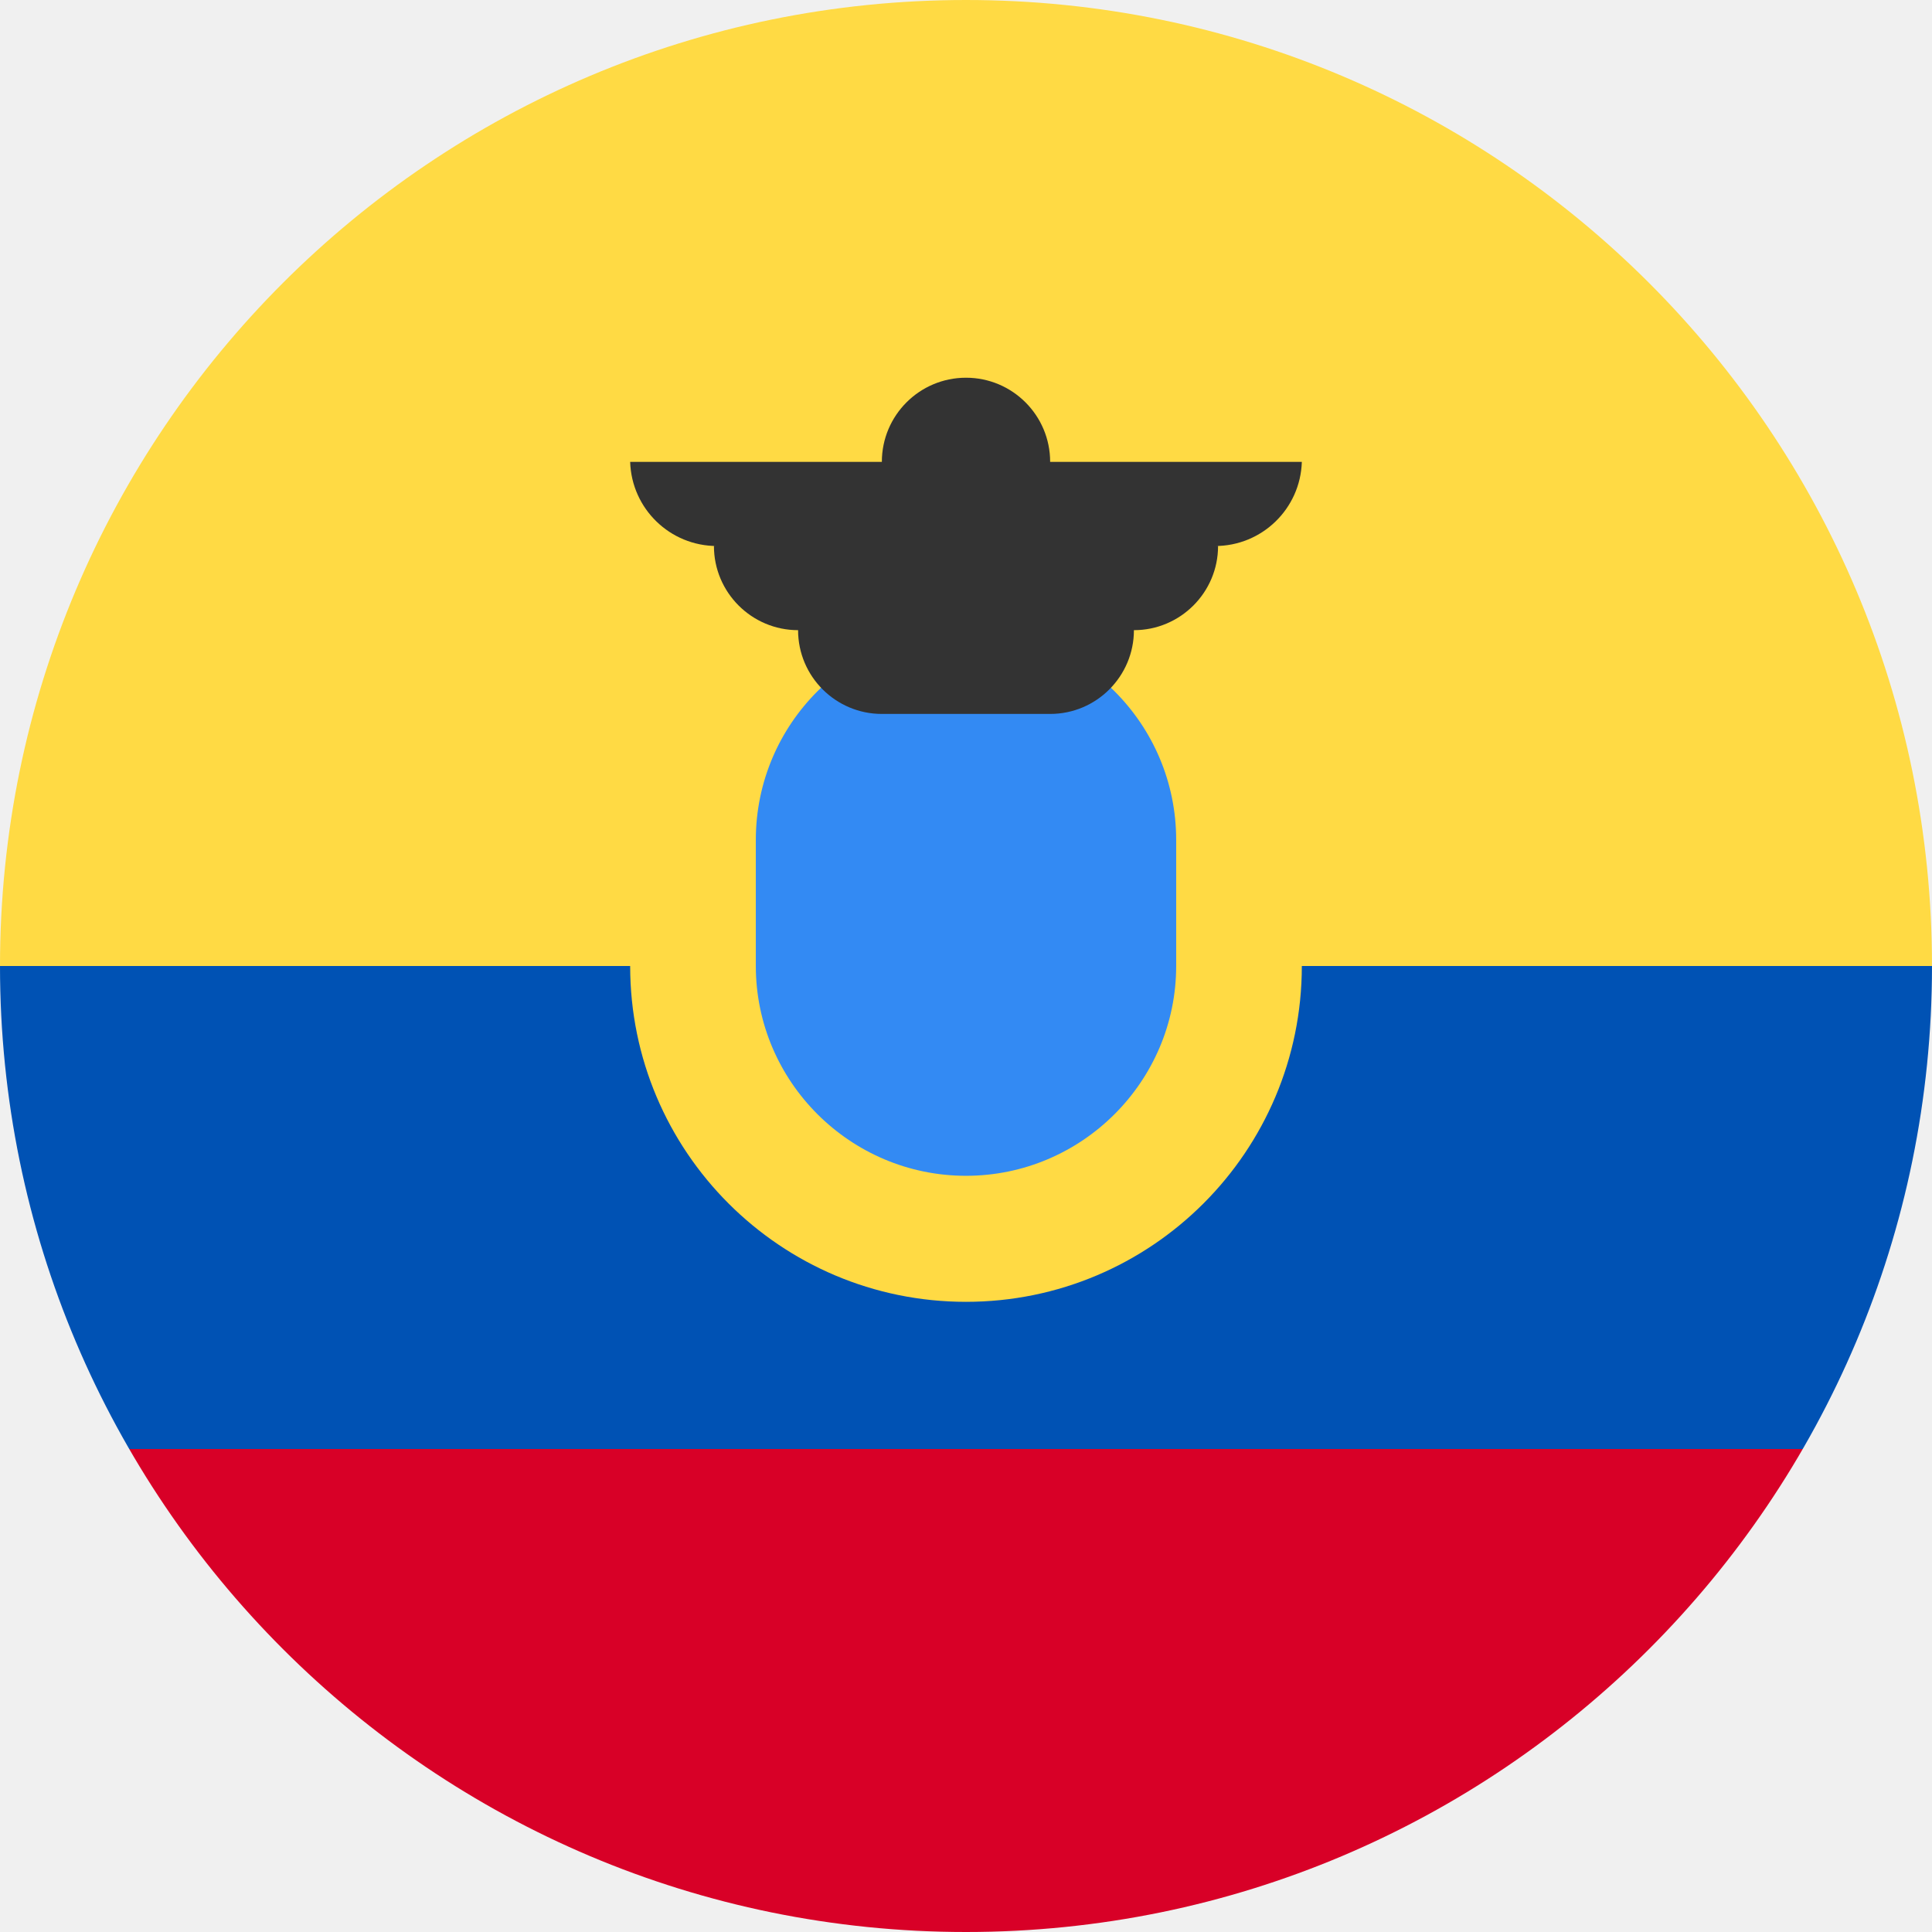
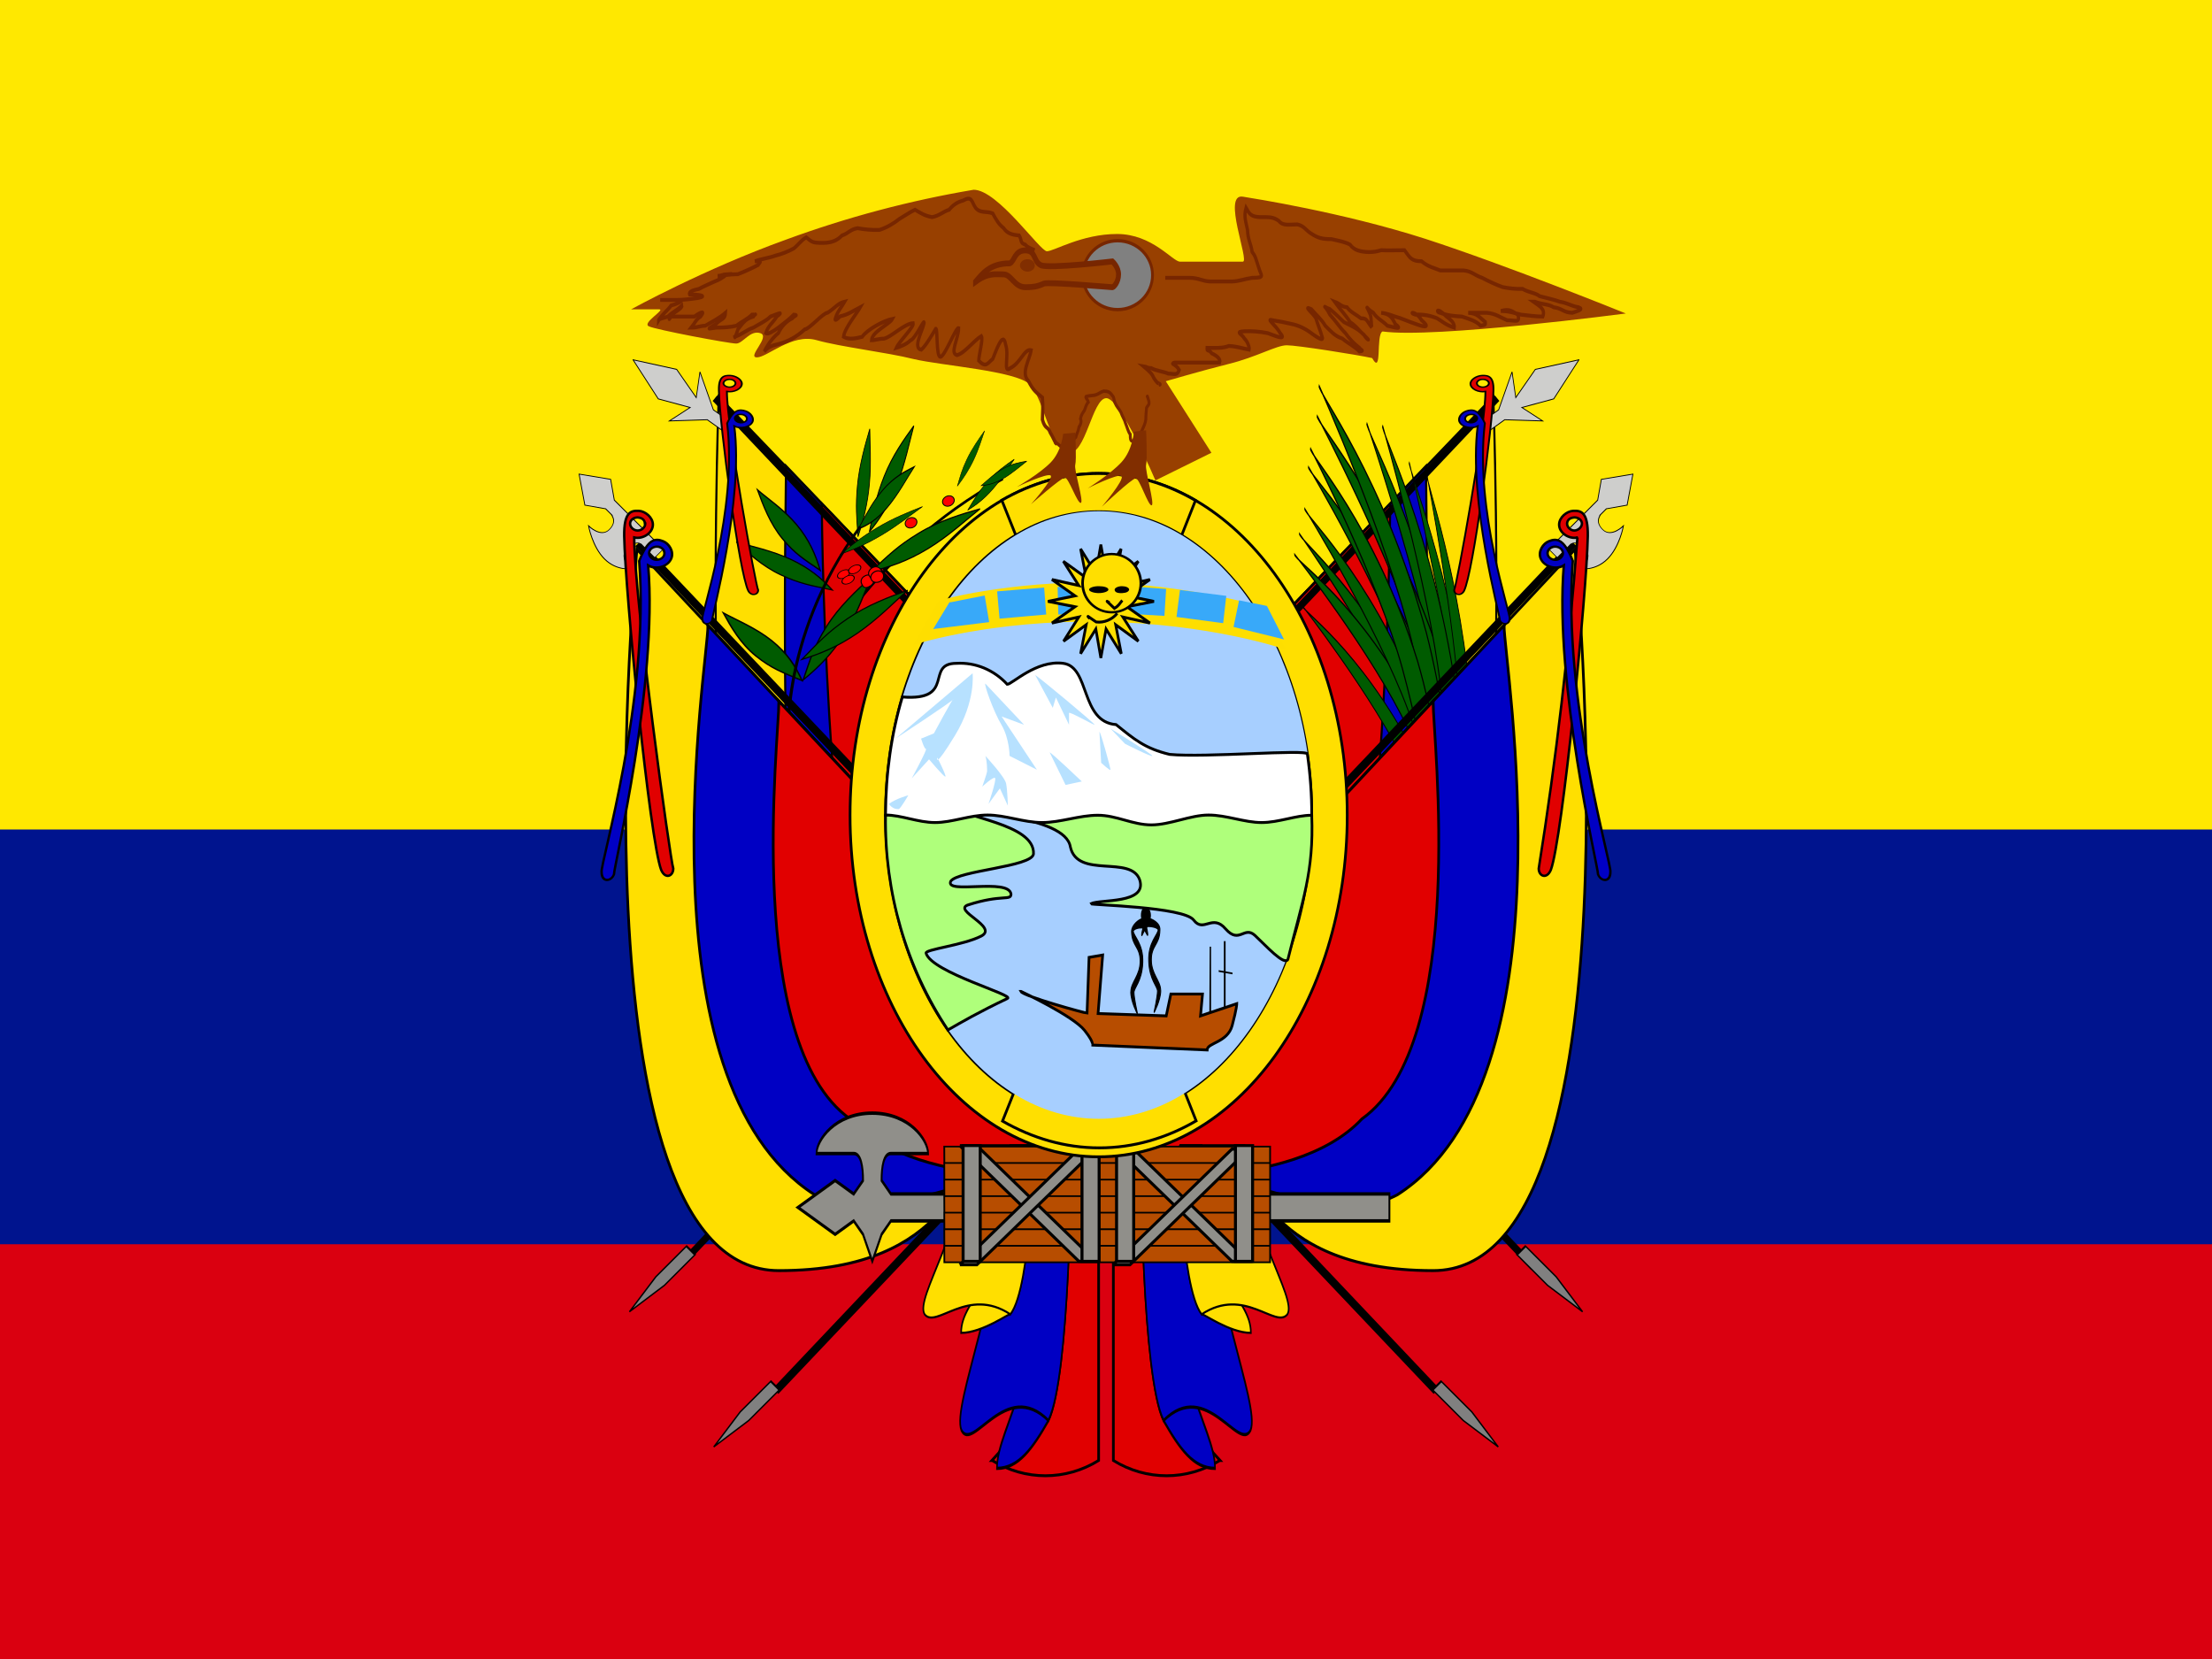
- <svg xmlns="http://www.w3.org/2000/svg" width="512" height="512" viewBox="0 0 512 512">
-   <mask id="a">
-     <circle cx="256" cy="256" r="256" fill="#fff" />
-   </mask>
-   <g mask="url(#a)">
-     <path fill="#d80027" d="m0 384 254.7-32.7L512 383.9V512H0z" />
-     <path fill="#0052b4" d="m0 256 255-27 257 27v128H0z" />
-     <path fill="#ffda44" d="M0 0h512v256H0z" />
-     <circle cx="256" cy="256" r="89" fill="#ffda44" />
-     <path fill="#338af3" d="M256 311.6c-30.7 0-55.7-25-55.7-55.6v-33.4a55.7 55.7 0 0 1 111.4 0V256c0 30.6-25 55.6-55.7 55.6z" />
-     <path fill="#333" d="M345 122.4h-66.7a22.3 22.3 0 0 0-44.6 0H167a23 23 0 0 0 23 22.3h-.8c0 12.3 10 22.3 22.3 22.3 0 12.3 10 22.2 22.2 22.2h44.6c12.3 0 22.2-10 22.2-22.2 12.3 0 22.3-10 22.3-22.3h-.8a23 23 0 0 0 23-22.3z" />
+ <svg xmlns="http://www.w3.org/2000/svg" id="flag-icons-ec" viewBox="0 0 640 480">
+   <g fill-rule="evenodd" stroke-width="1pt">
+     <path fill="#ffe800" d="M0 0h640v480H0z" />
+     <path fill="#00148e" d="M0 240h640v240H0z" />
+     <path fill="#da0010" d="M0 360h640v120H0z" />
  </g>
+   <g fill-rule="evenodd">
+     <path d="M269.6 290.8 197 367.3l-1.2-1.6 72.4-76.5 1.2 1.6zm50.4 12.5-94.8 100-1.6-1.6 94.7-100z" />
+     <path fill="gray" stroke="#000" stroke-width="4.1" d="M478.4 60.2v88.6l17.7 88.6 17.7-88.6V60.2z" transform="matrix(-.07 -.07 -.1 .1 265 429.6)" />
+     <path fill="gray" stroke="#000" stroke-width="4.1" d="M478.4 60.2v88.6l17.7 88.6 17.7-88.6V60.2z" transform="matrix(-.07 -.07 -.1 .1 240.6 390.5)" />
+   </g>
+   <path fill="#ffdf00" fill-rule="evenodd" stroke="#000" stroke-width="1pt" d="M301.2 272.8s-17.7 336.6 53.1 336.6S460.6 574 460.6 574l-.8-185z" transform="matrix(.45 0 0 .64 72.4 -59.8)" />
+   <path fill="#0000c4" fill-rule="evenodd" stroke="#000" stroke-width="1pt" d="M344.5 304.2c0 17.7-7.9 269.8 27.5 269.8s88.6-17.7 88.6-17.7l-.8-167.3z" transform="matrix(.45 0 0 .64 72.4 -59.8)" />
+   <path fill="#e10000" fill-rule="evenodd" stroke="#000" stroke-width="1pt" d="M367.5 321.2c0 17.7 4.5 217.4 40 217.4h53.1l-.8-149.6z" transform="matrix(.45 0 0 .64 72.4 -59.8)" />
+   <path fill-rule="evenodd" d="m206.2 116 72.4 76.5 1.3-1.6-72.4-76.5z" />
+   <path fill="#ffdf00" fill-rule="evenodd" stroke="#000" stroke-width="1pt" d="M301.2 272.8S265.8 609.4 372 609.4c88.5 0 88.5-53.1 106.2-53.1l-17.7-124z" transform="matrix(.58 0 0 .62 9.6 -10.2)" />
+   <g stroke="#000">
+     <path fill="none" stroke-width="2.3" d="M269.6 155.2c1.1 0 28.3-94 119-147.2" transform="matrix(.4 -.03 -.05 .35 135.1 147.4)" />
+     <path fill="#005b00" fill-rule="evenodd" stroke-width="1pt" d="M421.4-20.3c0 18.1-4.6 31.7-11.4 45.3-5.6-18.1-9-27.2-9-45.3s6.8-35.1 12.4-48.7c2.3 12.4 8 30.5 8 48.7z" transform="matrix(.14 -.22 .3 .14 175.9 257.4)" />
+     <path fill="red" fill-rule="evenodd" stroke-width="1pt" d="M454.2-169.3c0 4-3.8 7.4-8.5 7.4s-8.5-3.3-8.5-7.4 3.8-7.3 8.5-7.3 8.5 3.3 8.5 7.3z" transform="matrix(.18 -.1 .1 .17 177.6 256.7)" />
+     <path fill="#005b00" fill-rule="evenodd" stroke-width="1pt" d="M421.4-20.3c0 18.1-4.6 31.7-11.4 45.3-5.6-18.1-9-27.2-9-45.3s6.8-35.1 12.4-48.7c2.3 12.4 8 30.5 8 48.7z" transform="matrix(.18 .12 -.13 .33 181 96.4)" />
+     <path fill="#005b00" fill-rule="evenodd" stroke-width="1pt" d="M421.4-20.3c0 18.1-4.6 31.7-11.4 45.3-5.6-18.1-9-27.2-9-45.3s6.8-35.1 12.4-48.7c2.3 12.4 8 30.5 8 48.7z" transform="matrix(.17 -.03 -.03 .33 179.3 159.3)" />
+     <path fill="#005b00" fill-rule="evenodd" stroke-width="1pt" d="M421.4-20.3c0 18.1-4.6 31.7-11.4 45.3-5.6-18.1-9-27.2-9-45.3s6.8-35.1 12.4-48.7c2.3 12.4 8 30.5 8 48.7z" transform="matrix(.06 .25 -.17 .2 228 45.5)" />
+     <path fill="#005b00" fill-rule="evenodd" stroke-width="1pt" d="M421.4-20.3c0 18.1-4.6 31.7-11.4 45.3-5.6-18.1-9-27.2-9-45.3s6.8-35.1 12.4-48.7c2.3 12.4 8 30.5 8 48.7z" transform="matrix(.2 -.2 .2 .24 150.3 241)" />
+     <path fill="#005b00" fill-rule="evenodd" stroke-width="1pt" d="M421.4-20.3c0 18.1-4.6 31.7-11.4 45.3-5.6-18.1-9-27.2-9-45.3s6.8-35.1 12.4-48.7c2.3 12.4 8 30.5 8 48.7z" transform="matrix(.22 -.22 .25 .2 135.6 282.1)" />
+     <path fill="#005b00" fill-rule="evenodd" stroke-width="1pt" d="M421.4-20.3c0 18.1-4.6 31.7-11.4 45.3-5.6-18.1-9-27.2-9-45.3s6.8-35.1 12.4-48.7c2.3 12.4 8 30.5 8 48.7z" transform="matrix(.26 .1 -.2 .32 130.8 147.7)" />
+     <path fill="#005b00" fill-rule="evenodd" stroke-width="1pt" d="M421.4-20.3c0 18.1-4.6 31.7-11.4 45.3-5.6-18.1-9-27.2-9-45.3s6.8-35.1 12.4-48.7c2.3 12.4 8 30.5 8 48.7z" transform="matrix(.15 .2 -.32 .22 178.5 103.3)" />
+     <path fill="#005b00" fill-rule="evenodd" stroke-width="1pt" d="M421.4-20.3c0 18.1-4.6 31.7-11.4 45.3-5.6-18.1-9-27.2-9-45.3s6.8-35.1 12.4-48.7c2.3 12.4 8 30.5 8 48.7z" transform="matrix(.08 .1 -.14 .16 250.7 102.6)" />
+     <path fill="#005b00" fill-rule="evenodd" stroke-width="1pt" d="M421.4-20.3c0 18.1-4.6 31.7-11.4 45.3-5.6-18.1-9-27.2-9-45.3s6.8-35.1 12.4-48.7c2.3 12.4 8 30.5 8 48.7z" transform="matrix(.1 0 -.08 .17 238 136.4)" />
+     <path fill="#005b00" fill-rule="evenodd" stroke-width="1pt" d="M421.4-20.3c0 18.1-4.6 31.7-11.4 45.3-5.6-18.1-9-27.2-9-45.3s6.8-35.1 12.4-48.7c2.3 12.4 8 30.5 8 48.7z" transform="matrix(0 .14 -.14 .08 287.4 81.1)" />
+     <path fill="#005b00" fill-rule="evenodd" stroke-width="1pt" d="M421.4-20.3c0 18.1-4.6 31.7-11.4 45.3-5.6-18.1-9-27.2-9-45.3s6.8-35.1 12.4-48.7c2.3 12.4 8 30.5 8 48.7z" transform="matrix(.07 .1 -.25 .15 220.7 115.6)" />
+     <path fill="#005b00" fill-rule="evenodd" stroke-width="1pt" d="M421.4-20.3c0 18.1-4.6 31.7-11.4 45.3-5.6-18.1-9-27.2-9-45.3s6.8-35.1 12.4-48.7c2.3 12.4 8 30.5 8 48.7z" transform="matrix(.13 .22 -.33 .2 207 70.1)" />
+     <path fill="none" stroke-width="2.4" d="M269.6 155.2c1.1 0 28.3-94 119-147.2" transform="matrix(.35 -.2 .14 .28 111.8 227.8)" />
+     <path fill="red" fill-rule="evenodd" stroke-width="1pt" d="M454.2-169.3c0 4-3.8 7.4-8.5 7.4s-8.5-3.3-8.5-7.4 3.8-7.3 8.5-7.3 8.5 3.3 8.5 7.3z" transform="matrix(.18 -.1 .1 .17 200.3 224.6)" />
+     <path fill="red" fill-rule="evenodd" stroke-width="1pt" d="M454.2-169.3c0 4-3.8 7.4-8.5 7.4s-8.5-3.3-8.5-7.4 3.8-7.3 8.5-7.3 8.5 3.3 8.5 7.3z" transform="matrix(.18 -.1 .1 .17 211.1 218.3)" />
+     <path fill="red" fill-rule="evenodd" stroke-width="1pt" d="M454.2-169.3c0 4-3.8 7.4-8.5 7.4s-8.5-3.3-8.5-7.4 3.8-7.3 8.5-7.3 8.5 3.3 8.5 7.3z" transform="matrix(.2 -.1 .07 .13 166.8 232.7)" />
+     <path fill="red" fill-rule="evenodd" stroke-width="1pt" d="M454.2-169.3c0 4-3.8 7.4-8.5 7.4s-8.5-3.3-8.5-7.4 3.8-7.3 8.5-7.3 8.5 3.3 8.5 7.3z" transform="matrix(.2 -.1 .07 .13 170 231.3)" />
+     <path fill="red" fill-rule="evenodd" stroke-width="1pt" d="M454.2-169.3c0 4-3.8 7.4-8.5 7.4s-8.5-3.3-8.5-7.4 3.8-7.3 8.5-7.3 8.5 3.3 8.5 7.3z" transform="matrix(.2 -.1 .07 .13 168.1 234.3)" />
+     <path fill="red" fill-rule="evenodd" stroke-width=".3" d="M252.7 167.3q.5 1.4-1 2.3c-1.5.9-2 .2-2.4-.7s0-1.8 1-2.3 2-.2 2.3.7z" />
+     <path fill="red" fill-rule="evenodd" stroke-width=".3" d="M255 164.9q.5 1.4-1 2.3c-1.5.9-2 .2-2.5-.6s0-1.9 1-2.4 2-.1 2.4.7z" />
+     <path fill="red" fill-rule="evenodd" stroke-width=".3" d="M255.5 166c.4.8 0 1.9-1 2.3s-2 .2-2.4-.6 0-1.8 1-2.3 2-.2 2.4.6z" />
+   </g>
+   <path fill="#0000c4" fill-rule="evenodd" stroke="#000" stroke-width="1pt" d="M336.6 308.3c0 17.7-35.4 212.6 53.2 265.7 35.4 17.7 88.5-17.7 88.5 0l-17.7-141.7z" transform="matrix(.58 0 0 .62 9.6 -10.2)" />
+   <path fill="#e10000" fill-rule="evenodd" stroke="#000" stroke-width="1pt" d="M372 343.7c0 17.7-17.7 159.4 35.5 194.9 35.4 35.4 124 25.8 124 25.8l-70.9-132.1z" transform="matrix(.58 0 0 .62 9.6 -10.2)" />
+   <path fill-rule="evenodd" d="m183.8 158 94.8 100 1.7-1.6-94.8-99.9z" />
+   <path fill="#cececc" fill-rule="evenodd" stroke="#000" stroke-width="1pt" d="m460.6 184.3 17.7 35.4v17.7c-.8-1.3 0 17.7-17.7 17.7S443 219.7 443 219.7s-17.7 35.4-17.7 70.9 17.7 53.1 17.7 53.1-2.6-36.7 17.7-35.4c20.4 1.2 17.7 17.7 17.7 17.7v35.4h17.8V219.7l17.7-35.4-27.2-53.2-26 53.1z" transform="matrix(.14 -.14 .1 .1 86.3 192.2)" />
+   <path fill="#cececc" fill-rule="evenodd" stroke="#000" stroke-width="1pt" d="m557.8 95.7-26.3 70.8 17.7 53.2-35.4-17.7 35.4 53.1v35.5H567V255l35.5-53.1-35.5 17.7 17.8-53.2-26.9-70.8z" transform="matrix(.1 -.16 .14 .1 114 183.8)" />
+   <path fill="#e10000" fill-rule="evenodd" stroke="#000" stroke-width="1pt" d="M422.5 137c0 2-2 3.7-4.3 3.7s-4.4-1.7-4.4-3.7 2-3.8 4.4-3.8 4.3 1.7 4.3 3.8zm-6.2 7.9c0 35.8 20.9 187.8 22.6 191.5.1 4.5-4.8 6.4-7.1.9-6.6-17.4-20.8-160-21.3-193.3-.3-13.7 3.7-14.8 8.3-14.5 3.7.2 8.3 3.7 8.3 7.9 0 5-5.8 8.7-10.8 7.5z" transform="matrix(.4 0 0 .3 43.8 69.8)" />
+   <path fill="#0000c4" fill-rule="evenodd" stroke="#000" stroke-width="1pt" d="M422.5 137c0 2-2 3.7-4.3 3.7s-4.4-1.7-4.4-3.7 2-3.8 4.4-3.8 4.3 1.7 4.3 3.8zm-6.2 7.9c31.5 61.4 48.7 166.7 50.4 170.5.1 4.4-4.8 6.4-7.1.8-2.5-3.3-12.7-100.2-49.1-172.2-.3-13.7 3.7-14.8 8.3-14.5 3.7.2 8.3 3.7 8.3 7.9 0 5-5.8 8.7-10.8 7.5z" transform="matrix(.38 .1 -.15 .3 76 38.2)" />
+   <path fill="#e10000" fill-rule="evenodd" stroke="#000" stroke-width=".7" d="M186.7 151.5c0 1-1 2-2.2 2s-2.2-1-2.2-2 1-1.8 2.2-1.8q2 .2 2.1 1.8zm-3.2 4c0 17.9 10.5 93.9 11.3 95.8 0 2.2-2.3 3.2-3.5.4-3.3-8.7-10.4-80-10.7-96.6-.1-6.9 1.9-7.4 4.2-7.3 1.9.1 4.1 1.9 4.1 4 0 2.4-2.9 4.3-5.4 3.7z" />
+   <path fill="#0000c4" fill-rule="evenodd" stroke="#000" stroke-width="1pt" d="M422.5 137c0 2-2 3.7-4.3 3.7s-4.4-1.7-4.4-3.7 2-3.8 4.4-3.8 4.3 1.7 4.3 3.8zm-6.2 7.9c31.5 61.4 48.7 166.7 50.4 170.5.1 4.4-4.8 6.4-7.1.8-2.5-3.3-12.7-100.2-49.1-172.2-.3-13.7 3.7-14.8 8.3-14.5 3.7.2 8.3 3.7 8.3 7.9 0 5-5.8 8.7-10.8 7.5z" transform="matrix(.48 .15 -.2 .48 16.7 31.6)" />
+   <g fill-rule="evenodd">
+     <path d="m370.4 290.8 72.5 76.5 1.3-1.6-72.5-76.5zM320 303.3l94.8 100 1.6-1.6-94.7-100z" />
+     <path fill="gray" stroke="#000" stroke-width="4.1" d="M478.4 60.2v88.6l17.7 88.6 17.7-88.6V60.2z" transform="matrix(.07 -.07 .1 .1 375 429.6)" />
+     <path fill="gray" stroke="#000" stroke-width="4.1" d="M478.4 60.2v88.6l17.7 88.6 17.7-88.6V60.2z" transform="matrix(.07 -.07 .1 .1 399.4 390.5)" />
+   </g>
+   <g fill-rule="evenodd" stroke-width="1pt">
+     <path fill="#ffdf00" stroke="#000" d="M301.2 272.8s-17.7 336.6 53.1 336.6S460.6 574 460.6 574l-.8-185z" transform="matrix(-.45 0 0 .64 567.6 -59.8)" />
+     <path fill="#0000c4" stroke="#000" d="M344.5 304.2c0 17.7-7.9 269.8 27.5 269.8s88.6-17.7 88.6-17.7l-.8-167.3z" transform="matrix(-.45 0 0 .64 567.6 -59.8)" />
+     <path fill="#e10000" stroke="#000" d="M367.5 321.2c0 17.7 4.5 217.4 40 217.4h53.1l-.8-149.6z" transform="matrix(-.45 0 0 .64 567.6 -59.8)" />
+     <path d="m433.8 116-72.4 76.5-1.3-1.6 72.4-76.5z" />
+     <g fill="#005b00" stroke="#000">
+       <path d="M428.2-17s81.5 90.7 111 154.1c29.4 63.5 54.4 156.3 54.4 156.3s2.2-86-36.3-163C505.2 32.8 425.9-12.5 428.2-17z" transform="matrix(.16 -.07 .08 .35 309.5 211)" />
+       <path d="M428.2-17s81.5 90.7 111 154.1c29.4 63.5 54.4 156.3 54.4 156.3s2.2-86-36.3-163C505.2 32.8 425.9-12.5 428.2-17z" transform="matrix(.2 -.05 .07 .4 291.5 182.6)" />
+       <path d="M428.2-17s81.5 90.7 111 154.1c29.4 63.5 54.4 156.3 54.4 156.3s2.2-86-36.3-163C505.2 32.8 425.9-12.5 428.2-17z" transform="matrix(.23 .14 -.03 .4 296.5 69.4)" />
+       <path d="M428.2-17s81.5 90.7 111 154.1c29.4 63.5 54.4 156.3 54.4 156.3s2.2-86-36.3-163C505.2 32.8 425.9-12.5 428.2-17z" transform="matrix(.25 .03 .02 .44 274.4 115)" />
+       <path d="M428.2-17s81.5 90.7 111 154.1c29.4 63.5 54.4 156.3 54.4 156.3s2.2-86-36.3-163C505.2 32.8 425.9-12.5 428.2-17z" transform="matrix(.18 .17 -.04 .35 330 67)" />
+       <path d="M428.2-17s81.5 90.7 111 154.1c29.4 63.5 54.4 156.3 54.4 156.3s2.2-86-36.3-163C505.2 32.8 425.9-12.5 428.2-17z" transform="matrix(.23 0 .03 .4 280.6 141.9)" />
+       <path d="M428.2-17s81.5 90.7 111 154.1c29.4 63.5 54.4 156.3 54.4 156.3s2.2-86-36.3-163C505.2 32.8 425.9-12.5 428.2-17z" transform="matrix(.2 -.07 .07 .38 290.1 196.8)" />
+       <path d="M428.2-17s81.5 90.7 111 154.1c29.4 63.5 54.4 156.3 54.4 156.3s2.2-86-36.3-163C505.2 32.8 425.9-12.5 428.2-17z" transform="matrix(.2 -.03 .05 .4 292.7 166.8)" />
+       <path d="M428.2-17s81.5 90.7 111 154.1c29.4 63.5 54.4 156.3 54.4 156.3s2.2-86-36.3-163C505.2 32.8 425.9-12.5 428.2-17z" transform="matrix(.22 .15 -.05 .38 305 65.5)" />
+       <path d="M428.2-17s81.5 90.7 111 154.1c29.4 63.5 54.4 156.3 54.4 156.3s2.2-86-36.3-163C505.2 32.8 425.9-12.5 428.2-17z" transform="matrix(.24 .05 0 .44 278.9 97.7)" />
+       <path d="M428.2-17s81.5 90.7 111 154.1c29.4 63.5 54.4 156.3 54.4 156.3s2.2-86-36.3-163C505.2 32.8 425.9-12.5 428.2-17z" transform="matrix(.17 .17 -.06 .33 339 70)" />
+       <path d="M428.2-17s81.5 90.7 111 154.1c29.4 63.5 54.4 156.3 54.4 156.3s2.2-86-36.3-163C505.2 32.8 425.9-12.5 428.2-17z" transform="matrix(.24 .02 0 .4 276.4 128)" />
+     </g>
+     <path fill="#ffdf00" stroke="#000" d="M301.2 272.8S265.8 609.4 372 609.4c88.5 0 88.5-53.1 106.2-53.1l-17.7-124z" transform="matrix(-.58 0 0 .62 630.4 -10.2)" />
+     <path fill="#0000c4" stroke="#000" d="M336.6 308.3c0 17.7-35.4 212.6 53.2 265.7 35.4 17.7 88.5-17.7 88.5 0l-17.7-141.7z" transform="matrix(-.58 0 0 .62 630.4 -10.2)" />
+     <path fill="#e10000" stroke="#000" d="M372 343.7c0 17.7-17.7 159.4 35.5 194.9 35.4 35.4 124 25.8 124 25.8l-70.9-132.1z" transform="matrix(-.58 0 0 .62 630.4 -10.2)" />
+     <path d="m456.2 158-94.8 100-1.7-1.6 94.8-99.9z" />
+     <path fill="#cececc" stroke="#000" d="m460.6 184.3 17.7 35.4v17.7c-.8-1.3 0 17.7-17.7 17.7S443 219.7 443 219.7s-17.7 35.4-17.7 70.9 17.7 53.1 17.7 53.1-2.6-36.7 17.7-35.4c20.4 1.2 17.7 17.7 17.7 17.7v35.4h17.8V219.7l17.7-35.4-27.2-53.2-26 53.1z" transform="matrix(-.14 -.14 -.1 .1 553.7 192.2)" />
+     <path fill="#cececc" stroke="#000" d="m557.8 95.7-26.3 70.8 17.7 53.2-35.4-17.7 35.4 53.1v35.5H567V255l35.5-53.1-35.5 17.7 17.8-53.2-26.9-70.8z" transform="matrix(-.1 -.16 -.14 .1 526 183.8)" />
+     <path fill="#e10000" stroke="#000" d="M422.5 137c0 2-2 3.7-4.3 3.7s-4.4-1.7-4.4-3.7 2-3.8 4.4-3.8 4.3 1.7 4.3 3.8zm-6.2 7.9c0 35.8 20.9 187.8 22.6 191.5.1 4.5-4.8 6.4-7.1.9-6.6-17.4-20.8-160-21.3-193.3-.3-13.7 3.7-14.8 8.3-14.5 3.7.2 8.3 3.7 8.3 7.9 0 5-5.8 8.7-10.8 7.5z" transform="matrix(-.4 0 0 .3 596.3 69.8)" />
+     <path fill="#0000c4" stroke="#000" d="M422.5 137c0 2-2 3.7-4.3 3.7s-4.4-1.7-4.4-3.7 2-3.8 4.4-3.8 4.3 1.7 4.3 3.8zm-6.2 7.9c31.5 61.4 48.7 166.7 50.4 170.5.1 4.4-4.8 6.4-7.1.8-2.5-3.3-12.7-100.2-49.1-172.2-.3-13.7 3.7-14.8 8.3-14.5 3.7.2 8.3 3.7 8.3 7.9 0 5-5.8 8.7-10.8 7.5z" transform="matrix(-.38 .1 .15 .3 564 38.2)" />
+     <path fill="#e10000" stroke="#000" stroke-width=".7" d="M453.4 151.5c0 1 1 2 2.1 2s2.2-1 2.2-2-1-1.8-2.2-1.8q-2 .2-2.1 1.8zm3 4a1152 1152 0 0 1-11.2 95.8c0 2.2 2.3 3.2 3.5.4 3.3-8.7 10.4-80 10.7-96.6.1-6.9-1.9-7.4-4.2-7.3-1.9.1-4.1 1.9-4.1 4 0 2.4 2.9 4.3 5.4 3.7z" />
+     <path fill="#0000c4" stroke="#000" d="M422.5 137c0 2-2 3.7-4.3 3.7s-4.4-1.7-4.4-3.7 2-3.8 4.4-3.8 4.3 1.7 4.3 3.8zm-6.2 7.9c31.5 61.4 48.7 166.7 50.4 170.5.1 4.4-4.8 6.4-7.1.8-2.5-3.3-12.7-100.2-49.1-172.2-.3-13.7 3.7-14.8 8.3-14.5 3.7.2 8.3 3.7 8.3 7.9 0 5-5.8 8.7-10.8 7.5z" transform="matrix(-.48 .15 .2 .48 623.3 31.6)" />
+   </g>
+   <g fill-rule="evenodd" stroke="#000" stroke-width="1pt">
+     <path fill="#e10000" d="M478.4 698a53 53 0 0 0 53.1 0V556.3h-35.4c17.7 53.1 17.7 106.3-17.8 141.7z" transform="matrix(.58 0 0 .62 9.6 -10.2)" />
+     <path fill="#0000c4" d="M513.8 609.5c0 88.5-42.5 108.2-42.5 126 17.7 0 29.5-8.3 42.5-19.7 17.7-17.8 19.4-107.7 17.7-106.3z" transform="matrix(.35 0 0 .7 123.5 -90)" />
+     <path fill="#0000c4" d="M478.4 609.5c-.9 51.7-44.8 99.6-36.5 110.2 9.4 9.5 36.5-21.7 71.9-4 17.7-17.7 19.4-107.6 17.7-106.3z" transform="matrix(.35 0 0 .7 123.5 -90)" />
+     <path fill="#ffdf00" d="M513.8 609.5c0 88.5-40.7 94.4-40.7 118 17.7 0 40.6-12.9 40.7-11.7 17.7-17.8 19.4-107.7 17.7-106.3z" transform="matrix(.35 0 0 .46 112.5 51)" />
+     <path fill="#ffdf00" d="M478.4 609.5c-.9 51.7-43.8 95.7-35.5 106.3 9.5 9.4 35.5-17.8 70.9 0 17.7-17.8 19.4-107.7 17.7-106.3z" transform="matrix(.35 0 0 .46 112.5 51)" />
+     <path fill="#e10000" d="M478.4 698a53 53 0 0 0 53.1 0V556.3h-35.4c17.7 53.1 17.7 106.3-17.8 141.7z" transform="matrix(-.58 0 0 .62 630.4 -10.2)" />
+     <path fill="#0000c4" d="M513.8 609.5c0 88.5-42.5 108.2-42.5 126 17.7 0 29.5-8.3 42.5-19.7 17.7-17.8 19.4-107.7 17.7-106.3z" transform="matrix(-.35 0 0 .7 516.5 -90)" />
+     <path fill="#0000c4" d="M478.4 609.5c-.9 51.7-44.8 99.6-36.5 110.2 9.4 9.5 36.5-21.7 71.9-4 17.7-17.7 19.4-107.6 17.7-106.3z" transform="matrix(-.35 0 0 .7 516.5 -90)" />
+     <path fill="#ffdf00" d="M513.8 609.5c0 88.5-40.7 94.4-40.7 118 17.7 0 40.6-12.9 40.7-11.7 17.7-17.8 19.4-107.7 17.7-106.3z" transform="matrix(-.35 0 0 .46 527.5 51)" />
+     <path fill="#ffdf00" d="M478.4 609.5c-.9 51.7-43.8 95.7-35.5 106.3 9.5 9.4 35.5-17.8 70.9 0 17.7-17.8 19.4-107.7 17.7-106.3z" transform="matrix(-.35 0 0 .46 527.5 51)" />
+   </g>
+   <g fill-rule="evenodd" stroke="#000">
+     <path fill="#908f8a" stroke-width="4.5" d="m198.6 78-89.7 35.4 89.7 35.4 44.8-17.7 22.4 17.7 22.4 35.4 22.5-35.4 22.4-17.7H1535V95.7H333l-22.4-17.8c0-17.7 4.7-35.4 22.5-35.4h89.6c0-17.7-44.8-53.1-134.5-53.1-89.6 0-134.5 35.4-134.5 53.1h89.7c17.7 0 22.4 17.7 22.4 35.5l-22.4 17.7z" transform="matrix(.12 0 0 .22 217.8 324.4)" />
+     <path fill="#b74d00" stroke-width="1.8" d="M204.3 95.7H541v17.7H204.4zm0-17.8H541v17.8H204.4zm0-17.7H541V78H204.4zm0-17.7H541v17.7H204.4zm0-17.7H541v17.7H204.4zm0-17.8H541v17.8H204.4zm0-17.6H541V7H204.4z" transform="matrix(.28 0 0 .27 216 334.6)" />
+     <path fill="#908f8a" stroke-width="3.3" d="m423.2 60.2 137.8 124h19.7L443 60.3h-19.7z" transform="matrix(.25 0 0 .27 171.9 315.2)" />
+     <path fill="#908f8a" stroke-width="3.3" d="m423.2 60.2 137.8 124h19.7L443 60.3h-19.7z" transform="matrix(.25 0 0 -.27 171.9 382.2)" />
+     <path fill="#908f8a" stroke-width="3.1" d="M425.2 60.2v124h17.7v-124z" transform="matrix(.28 0 0 .27 159.6 315.2)" />
+     <path fill="#908f8a" stroke-width="3.3" d="m423.2 60.2 137.8 124h19.7L443 60.3h-19.7z" transform="matrix(.25 0 0 .27 216.2 315.2)" />
+     <path fill="#908f8a" stroke-width="3.3" d="m423.2 60.2 137.8 124h19.7L443 60.3h-19.7z" transform="matrix(.25 0 0 -.27 216.2 382.2)" />
+     <path fill="#908f8a" stroke-width="3.1" d="M425.2 60.2v124h17.7v-124z" transform="matrix(.28 0 0 .27 238.4 315.2)" />
+     <path fill="#908f8a" stroke-width="3.1" d="M425.2 60.2v124h17.7v-124z" transform="matrix(.28 0 0 .27 204 315.2)" />
+     <path fill="#908f8a" stroke-width="3.1" d="M425.2 60.2v124h17.7v-124z" transform="matrix(.28 0 0 .27 194 315.2)" />
+   </g>
+   <g fill="#ffdf00" fill-rule="evenodd" stroke="#000" stroke-width="1pt">
+     <path d="M655.5 396.9c0 88-55.6 159.4-124 159.4s-124-71.4-124-159.4 55.5-159.5 124-159.5 124 71.4 124 159.4zm-17.7 0c0 78.2-47.6 141.7-106.3 141.7s-106.3-63.5-106.3-141.7c0-78.3 47.6-141.8 106.3-141.8s106.3 63.5 106.3 141.8z" transform="matrix(.58 0 0 .62 9.6 -10.2)" />
+     <path d="M579.8 250c-14.9-8.1-31.2-12.6-48.3-12.6s-33.4 4.5-48.3 12.5l7 16.4a83 83 0 0 1 82.7 0z" transform="matrix(.58 0 0 .62 9.6 -10.2)" />
+     <path d="M579.8 250c-14.9-8.1-31.2-12.6-48.3-12.6s-33.4 4.5-48.3 12.5l7 16.4a83 83 0 0 1 82.7 0z" transform="matrix(.58 0 0 -.62 9.8 479.3)" />
+   </g>
+   <path fill="#a7cfff" fill-rule="evenodd" d="M379.6 235.9c0 48.5-27.7 87.8-61.7 87.8s-61.6-39.3-61.6-87.8 27.6-88 61.6-88 61.7 39.4 61.7 88" />
+   <path fill="#afff7b" fill-rule="evenodd" stroke="#000" stroke-width="1pt" d="M637.8 396.9c1.1 26.6-4.6 39.6-11.9 67.3-1.9 3-11-6.5-16.4-11.2s-7.8 4.2-14.6-3c-6.7-7.4-11 2-16-4.2s-51.3-7-51.3-7.6c4.6-2.2 28.2.2 24.4-11.1-4.3-11.8-31-.4-34.6-15.4-2.5-15-53.6-15.6-57.3-19.2 1.5 5.6 39.8 8 38.9 22.5-.9 6-37.7 7.7-41.3 12.7-3 6.3 29-1.7 30.1 6 0 3.2-4.7 0-21.3 5-8.4 2.5 15.4 10.3 6.4 14.6s-28.3 6.2-27.5 8c3 9 44.7 19.6 40.6 21.1-14.8 6.6-22.6 10.9-29.7 14.7a168 168 0 0 1-31.1-100.2c31.7-11.4 25-13.8 83.6-13.8s78 2.3 129 13.8z" transform="matrix(.58 0 0 .62 9.6 -10.2)" />
+   <path fill="#fff" fill-rule="evenodd" stroke="#000" stroke-width="1pt" d="M637.8 396.9c-8 0-16.4 3.4-25 3.4s-17.5-3.5-26.5-3.5-19.3 4.6-28.5 4.6c-9.3 0-17.4-4.5-26.7-4.5s-18.6 3.4-27.8 3.4-18.3-3.5-27.2-3.5-17.7 3.5-26.2 3.5-16.8-3.5-24.7-3.5q.2-29.4 8.4-55.1c27 2 11-15.7 27-15.7a33 33 0 0 1 25.3 9.8c2.4 0 14.4-11.4 27.9-9.8s8.5 27.3 26.4 28.6c9 6.8 14.3 11.1 26.7 13.9 17.7 1.6 68.4-2.5 68.7-.2a188 188 0 0 1 2.2 28.6z" transform="matrix(.58 0 0 .62 9.6 -10.2)" />
+   <path fill-rule="evenodd" stroke="#000" stroke-width="1pt" d="M549.9 474c0-5.7 13.5-9.5 13.5-18.6s-12-9.3-12.4-17.8c-.2-3.5 10.3-7 14.9-7.4s8.5 7.4 8.5 9.1-4.7-4.2-8.6-4.3-12.3.6-12.3 2.3c0 3.4 14.8 7.6 13.7 19-1.1 11.2-12.7 14.6-12.7 18s5 12.8 5 12.8-9.7-7.5-9.7-13.2z" transform="matrix(.2 0 0 .48 217.2 59.5)" />
+   <path fill-rule="evenodd" stroke="#000" stroke-width="1pt" d="M549.9 474c0-5.7 13.5-9.5 13.5-18.6s-12-9.3-12.4-17.8c-1-4 11.8-6.6 16.4-6.9s10 8 10 9.6-5.4-5.2-9.3-5.3-14.6.6-14.6 2.3c0 3.4 14.8 7.6 13.7 19-1.1 11.2-12.7 14.6-12.7 18s5 12.8 5 12.8-9.7-7.5-9.7-13.2z" transform="matrix(-.2 0 0 .48 445.8 59.1)" />
+   <path fill-rule="evenodd" d="M333 264.9c0 1.3-.7 2.4-1.5 2.4s-1.4-1.1-1.4-2.5.6-2.4 1.4-2.4 1.5 1.1 1.5 2.5m17 9h.4v19.5h-.5zm4.1-1.6h.5V292h-.5z" />
+   <path fill-rule="evenodd" d="M352.6 281.2v-.5l4 .7v.5z" />
+   <path fill="#b74d00" fill-rule="evenodd" stroke="#000" stroke-width="1pt" d="M497.3 478s26 11.4 31.7 18.2 3.4 6.8 3.4 6.8l57.7 2.3c0-3.4 10.2-3.4 12.5-11.4s2.3-10.2 2.3-10.2l-18.1 5.7 1-10.2H572l-2.3 10.2-34-1.1L538 461l-6.8 1.1-1 26c-1.2 0-31.8-7.9-33-10.1z" transform="matrix(.58 0 0 .62 7 -9.5)" />
+   <path fill="#fede00" fill-rule="evenodd" stroke="#fede00" stroke-width="1pt" d="M440.5 316.3s37.7-11.2 92.1-10.4 92.1 12.8 91.3 12.8-10.4-18.4-10.4-18.4-38.4-10.5-81.7-11.3c-43.2-.8-80.9 8-80 8.8z" transform="matrix(.58 0 0 .62 9.6 -10.2)" />
+   <path fill="#38a9f9" fill-rule="evenodd" d="m306 169.8 13.6-.2.2 7.9-13.6.3zm-31.2 4.3L270 182l16.2-2-1.3-7.7-10.1 2zm13.7-3 13.6-1.1.6 7.8-13.5 1.2zm48.9-.7-13.5-1-.5 8 13.5.8zm29.2 5 4.9 9.6-14.6-3.6 1.6-7.7 8 1.6zm-11.8-3-13.4-1.7-1 7.8 13.5 1.8z" />
+   <path fill="#ffdf00" fill-rule="evenodd" stroke="#000" stroke-width="1pt" d="m532.6 323.5-2.5-13.5-7.6 11.5 2.8-13.5-11.3 7.7 7.6-11.3-13.4 2.8 11.5-7.6-13.5-2.5 13.5-2.6-11.5-7.6 13.4 2.8-7.7-11.3 11.4 7.7-2.8-13.5 7.6 11.5 2.5-13.5 2.6 13.5 7.5-11.5-2.7 13.5 11.3-7.7-7.7 11.3 13.5-2.8-11.5 7.6 13.5 2.6-13.5 2.5 11.5 7.6-13.5-2.8 7.7 11.3L540 308l2.8 13.5-7.6-11.5z" transform="matrix(.58 0 0 .62 9.6 -10.2)" />
+   <path fill="#ffdf00" fill-rule="evenodd" stroke="#000" stroke-width="1pt" d="M547 293.9c0 9.3-6.6 16.8-14.8 16.8s-14.8-7.5-14.8-16.8S524 277 532.2 277s14.8 7.6 14.8 17z" transform="matrix(.57 0 0 .5 18.3 21.8)" />
+   <path fill-rule="evenodd" d="M320.7 170.6c0 .5-1.3 1-2.8 1s-2.8-.5-2.8-1 1.2-1 2.8-1 2.8.4 2.8 1m6 0q-.2.9-2 1c-1.8.1-2.2-.5-2.2-1s1-1 2.1-1 2.1.4 2.1 1" />
+   <path fill="none" stroke="#000" stroke-width="1pt" d="m529.4 297.9.8.8c-1.9-2-1-1.2 1.6 3.2 2.4-.5 3.1-1.4 4.8-2.4" transform="matrix(.56 -.18 .17 .6 -26.7 90.6)" />
+   <path fill="none" stroke="#000" stroke-width="1pt" d="m527.8 304.3.8.8c-1.9-2-1-1 3.2 1.6 4 .5 8.1-1.2 10.5-4" transform="matrix(.58 0 0 .62 8.7 -10.2)" />
+   <path fill="#b7e1ff" fill-rule="evenodd" d="M281.4 194.8s1 8-5.1 18-5.1 6.4-5.1 6.4 2.8 5.5 2.3 5.5-4.7-5-4.7-5l-5 5.5s4.6-8.5 4.1-8.5-1.4-3-1.4-3l3.7-1.5s5.6-10.4 5.6-9.9-16.7 11.4-16.7 11.4zm3.7 3c-.5 0 2.3 8 4.7 12 2.3 4 2.3 8.9 2.3 8.9l7.9 4-10.2-15.4 6.5 2.4zm0 20.9s5.6 6 6 8 .5 6.4.5 6.4l-2.3-5-3.3 4.5s2.4-7 1.9-7.5-3.7 2.5-3.7 2.5 1.4-4 1.4-4.4 0-3-.5-4.5m-27.9 13.9c1.9-1.5 5.6-2.5 5.6-2.5s-2.3 4-2.8 4-1.8 0-2.8-1.5m64.1-21.8s12.1 7.4 12.1 7.9-7.9-3.5-7.9-3.5zm-21.8-15.5c1 .5 17.7 14.4 17.2 14.4s-7.4-4-7.4-3.4v3.4l-3.8-7.9-.9 3zm4.2 22.4 4.6 9.4 4.7-1s-8.8-8.4-9.3-8.4m14.4-6 .5 9s2.7 2.5 2.7 2-2.7-10.5-3.2-11" />
+   <path fill="#984000" fill-rule="evenodd" d="M182.6 89.5s21-11.6 44.9-20.2a304 304 0 0 1 54.2-14.4c7 0 19.2 17.8 21.2 17.8s10.1-5 20.3-5 16.1 8 18.2 8h18.2c2 0-6.1-19.8 0-18.8 3 .5 28.8 4.5 52.8 12.2 24 7.8 58 21.6 58 21.6S414.9 98 400 95.9c-2 1 0 13-3 7.7-4.6-1-21.7-3.7-24.7-3.7s-8.7 3.4-16.8 5.4c-8 2-18.2 5-18.2 5l13.2 20.7-16.2 8s-10.1-23.8-14.2-23.8-6 16.8-11.1 15.8-7-15.8-11.1-19.8c-4-3.9-25.4-5.4-33.5-7.3-8-2-21.1-3.5-28.2-5.5s-14.2 5-17.2 5 4-6 1-7-5 3-7 3-23.3-4-25.3-5 5-4.9 3-4.9z" />
+   <path fill="gray" fill-rule="evenodd" stroke="#772600" stroke-width="3.7" d="M463-65c0 21.2-20.6 38.4-45.9 38.4S371.3-43.8 371.3-65s20.5-38.3 45.8-38.3S463-86.1 463-65z" transform="matrix(.22 0 0 .26 231.6 96.5)" />
+   <path fill="#984000" fill-rule="evenodd" stroke="#772600" stroke-width="5.3" d="M284.7-60c6.7-6.6 15-16.6 36.7-16.6 5-1.7 5-11.7 16.6-11.7s8.3 10 16.7 13.4c8.3 3.3 76.6-3.4 76.6-3.4s6.6 5 6.6 11.7-5 11.6-6.6 11.6-68.3-5-73.3-3.3-8.3 3.3-20 3.3-15-11.6-23.3-11.6-16.6-1.7-30 6.7z" transform="matrix(.27 0 0 .32 205.4 100.7)" />
+   <path fill="none" stroke="#772600" stroke-width="3.5" d="M487.9-76.6h26.6c9.6.1 12.9 3 21.7 3.3h23.3c8.5-.3 13-2.3 21.6-3.3 14.5-.2 9.6-1.3 6.7-10-2.6-6.5-3-9.6-6.7-13.3-1.4-8-4.6-10.8-5-20-1.5-7-4.3-11.7-1.6-20 3.8 5.7 5.3 8 15 8.4 10 0 13.9-.3 20 3.3 4.6 4.9 10.8 3.3 20 3.3 7.6 1.4 8.9 5.3 14.9 8.3 7.1 4 11.7 5 21.6 5 8 1.5 15 2.6 20 5 4.3 5.1 11 6.4 20 6.7 5 0 9-.5 13.3-1.7 7.7.4 15.5 0 25 0 6.2 7.2 7.6 9.9 18.3 10 7.4 5.2 13.6 6 20 8.3h25c9 .7 11.8 4.4 20 6.7a201 201 0 0 0 21.6 8.3 108 108 0 0 0 21.7 1.7c6.1 3.2 13.6 3.4 18.3 6.6 6.9 1.5 16.3 3.3 21.6 5 8.8 1.2 12.2 4 20 5 6.7 2-2.2 3.6-6.7 5-9.8-.3-10.5-4-20-5-5-2.9-12.6-2.5-20-5h-1.6c6.6 4 13 6.5 10 13.4-8.5 0-15.4-1.1-23.3-1.7-8.4-1.6-12.2-3.3-21.6-3.3 9.4-2.3 11.8.2 18.3 3.3 2.4 8-2.8 5-11.7 5-7.6-2.7-12.2-6-21.6-6.7h-20c9.9.4 12 4.1 18.3 8.4.5 2.6-.1 2.4-5 3.3-5.2-4.5-11.9-6-20-8.3-7.9-.3-16.2-1-23.3-3.4-4.9-.3-4.1-6.1 6.7 3.4 6.5 3.8 8.8 7 8.3 10-8.6-2.2-12.8-5.6-18.3-8.4a61 61 0 0 0-23.3-3.3c-8.6-2.3.9-3.6 6.6 5 12.4 8.8-1.6 5-6.6 3.3-7.5-2.1-15.3-5.2-21.7-6.6-5-1.5-9.4-2.9-15-3.4 8.7.8 11.6 3.9 15 10 8.8 6-.4 3.1-8.3 1.7-5-4.4-11.5-6.7-15-11.7-8.3-4.1-8.6-9-3.3 1.7 1.3 3.4 1 10.8 1.6 11.7-6.1-6.7-4.8-8.4-11.6-8.4-4.7-3.2-11.5-5.7-15-10-6.4-.6-6.8-2.9-13.3-5 5.3 6.3 12.4 12.5 16.6 18.4 7.6 4.2 9.7 8 15 11.6 2.1 3.7 8 6.7 1.7 1.7-7.2-7-12.5-8.7-23.3-13.3-6.2-5-8.4-7-15-11.7-9-2.9-5.5-4.5 0 5 6.3 5.8 11.1 12.2 16.6 16.7a68 68 0 0 0 15 13.3c1.5 2.2 6 2.6 0 3.3-5-4.6-12.4-7.5-18.3-11.7-8.3-2.3-12.2-6.6-18.3-11.6-4-5.9-10.4-10.4-15-15-9.6-3.8 1.9 3.6 5 8.3 2.1 6.1 4.8 11 6.6 16.7 2.8 5.5-8.4-1.3-11.6-3.3a57 57 0 0 0-21.7-8.4 298 298 0 0 0-20-3.3c-7.5-2 4.1 4.8 8.4 11.7 8.4 7.9-8.3 1.4-13.3 0a125 125 0 0 0-25-1.7c-10.7.6-3 2 0 6.6 3.3 2.6 5.6 8 5 10-7-1-13-3-21.7-3.3-7 2.3-15.3 1.7-23.3 1.7-.3 4.2 1.5.6 5 5 5.8 2.3 9.6 5.1 8.4 8.3h-48.3c-5.3 1.4 1.1.7 5 6.7-2.2 5.4-5 3.3-11.7 3.3-4.5-1.8-13.6-2.6-18.3-5-4.7 0-4.3-1.2-8.3-1.7 14 10 7 7.5 15 15 1.3.5 4.5 1.7 1.6 1.7M371.3 73.3c-1 0-3.2-5.4-6.6-10-2.4-6-5.4-2.6-8.4-11.7.4-9.4.7-11 0-20-6.8-4.8-9.7-6.2-15-15-8.4-7 1.3-19 2.9-27.8-7.4-1.6-11 11.5-22.3 16.2-8.2 5.5-1-11.4-5-21.2-2.7-13.9-10.8 7-13.8 12.9-5.5 3.7-7.2 8.5-15 1.6 0-5.1 4.9-19.5 2.8-22.3-7.8 3.9-18 15.5-26.1 17.3-8.2-1.7 1.7-14.8 1.7-24.5-3-1-14.7 25.8-19.5 26s-2.7-26-5-25.4c-3.5 5-10.6 15.4-15.5 19-9.5-1.3 1.4-17.5 2.8-23.5 1.6-7.2-8.9 13.8-14.5 15.1-4.1 3.6-12.2 6-15 6.7 3.2-6.2 19-18.7 18-22.3-9.3.3-23.4 12.5-31.3 14-5.2 0-12.4 1.7-13.3 1.6.4-8 19.4-14.6 22.4-19.5-9.3 1.5-27.2 9.7-32.4 16.2-6.2 1.3-14 3-20 0 .9-7.5 14.9-22 18-26.8-8.5 3.7-12.7 6.6-21.7 8.3-1.7 1.7-6.5 5.3-5 1.7 2.7-7 6.7-10 10-15-7.5 1.4-10.3 5.7-18.3 10-5.1.2-19.7 14.9-24.6 15.1a69 69 0 0 1-28.3 13.3c-7.6 1.4-11.3 3-15 6.7 3.8-6.7 9.6-13 15-16.6a30 30 0 0 1 15-13.4c1.9-2.3 7.1-2.9 1.6-3.3-4.7 4.2-12.7 9-16.6 11.7-5.1 3.2-11 6.4-13.4 5 2.7-7.2 7.5-9 11.7-15 8.8-5.6 0-2-6.7 0-4.3 3.8-12 6.7-18.3 10-7 1.8-11.7 6-20 8.3 0 2.4 2.4-4.3 3.4-6.7 6.8-7.4 8.6-9.5 16.6-11.6 2-2.9 4.4-1.7-1.6-1.7-4.6 4-10.8 6.2-16.7 10-5.9 1.3-13.6 1.7-21.6 1.7-10.4 1.2-9.5 2 0-3.4 5.3-5 9.7-3.7 10-10-6.3 4.6-14 8-21.7 11.7-6.4.2-8.1 1.7-15 1.7 3.3-3.4 5.3-7.7 10-10 7-7.7-4.4-1.5-6.7 0h-25c-4.4 5.6-.2 0 3.4-3.4 4.3-2.2 8.8-5.1 8.3-6.6-5 4.3-10.7 6.3-15 10-4.6 1.4-10 2-10 3.3 3.7-5.3 9.6-8.6 13.4-13.3 5.6-1.2 10.4-3 11.6-5h-23.3 16.6c8.5 0 15.7-.8 23.4-1.7 13.2-2.2-1.2-3.3-8.4-3.3-1.3-2.6 4.2-4 10-5C-6.7-69-.4-71.1 5-73.3a45 45 0 0 0 13.3-6.6c-5 .2-5 1.4-10 1.6 7.5-.5 12.8-1.6 21.7-1.6a239 239 0 0 0 21.6-8.3c3-3.6 4.2-3.4-3.3-3.4 6.7-2.1 16.2-3.2 21.6-5a94 94 0 0 0 20-6.6c4.9-3.3 7.7-7.2 13.3-10 6.5 4.4 6.6 5 18.3 5 9.4-.1 15.2-2.4 20-6.7 7.2-2 8.5-5.4 16.7-6.6a134 134 0 0 0 23.3 1.6c8-2.1 15.7-6 21.6-10 5.1-2.5 11.2-6.1 16.7-8.3 6 3.1 10.8 5.6 18.3 6.7 7.7-1.2 11.8-5 18.3-6.7a28 28 0 0 1 15-8.3c9.7-4.8 9 1.5 13.3 6.6 5 5.2 11.4 2.7 18.3 5 3.9 6 6.7 10 11.7 13.3 3.9 4.8 8.5 6 16.7 6.7 3 4 .6 6.8 6.6 8.3 2.4 2.6 6.5 3.6 10 5" transform="matrix(.27 0 0 .32 205.4 104.9)" />
+   <path fill="none" stroke="#782600" stroke-width="3.1" d="M468.7 30.8v.8c0-2.3 0-1 1.7 3.4.6 3.6-.8 3.2-2.5 5.8-.3 3.7-.8 6.4-.8 10.8-.6 3.6-2.6 7-4.2 10-1.6 3.1-8.5 4.9-8.3 9.2-4 1.1-4.1-1.5-4.2-5.9-2.4-2.7-3.2-6.4-5-10-1-3.4-3.4-6-5-10-2.4-3.7-4.5-4.8-6.6-9.1-.9-2-.7-4.6-2.5-5.8-2.7-3.5-4.5-4-9.2-4.2-3.6.8-5 2.4-8.3 3.3-2.6.9-7.6.6-10.8 1.7-.8 1.3 1.6 2 2.5 5-2.2 1.8-3 4.9-4.2 7.5-2 2.5-3.3 3.7-4.2 7.5 1.4 2.3.2 5.4-1.6 7.5-.6 3.8-2.5 5.9-3.4 9.1-2.6 1.9-3.6 3.6-5.8 6.7-1.9 2.7-3.6 2.5-8.3 2.5-3.7-1-4.2-3-7.5-4.2q-.2-1.3-1.7-1.6" transform="matrix(.27 0 0 .32 205.4 104.9)" />
+   <path fill="#812e00" fill-rule="evenodd" d="M307.6 125.5s-.4 5-3.6 8.3-9.8 7.1-9.8 7.1 8.9-4.2 9.8-3.3-5.7 8.3-5.7 8.3 8.7-7.7 9.8-7.7 3.6 7.5 4.6 7.3-2-9.5-1.6-11c.4-1.4 0-9.3 0-9.3l-3.4.3zm20.5-.6s-.4 5.3-3.6 8.8-9.8 7.6-9.8 7.6 8.9-4.5 9.8-3.5-5.7 8.8-5.7 8.8 8.7-8.2 9.8-8.2 3.6 8 4.6 7.8-2-10.2-1.6-11.7c.4-1.6 0-10 0-10zm-28.7-48c0 .9-1 1.7-2.1 1.7s-2.2-.8-2.2-1.8 1-1.8 2.2-1.8 2.1.8 2.1 1.8z" />
</svg>
